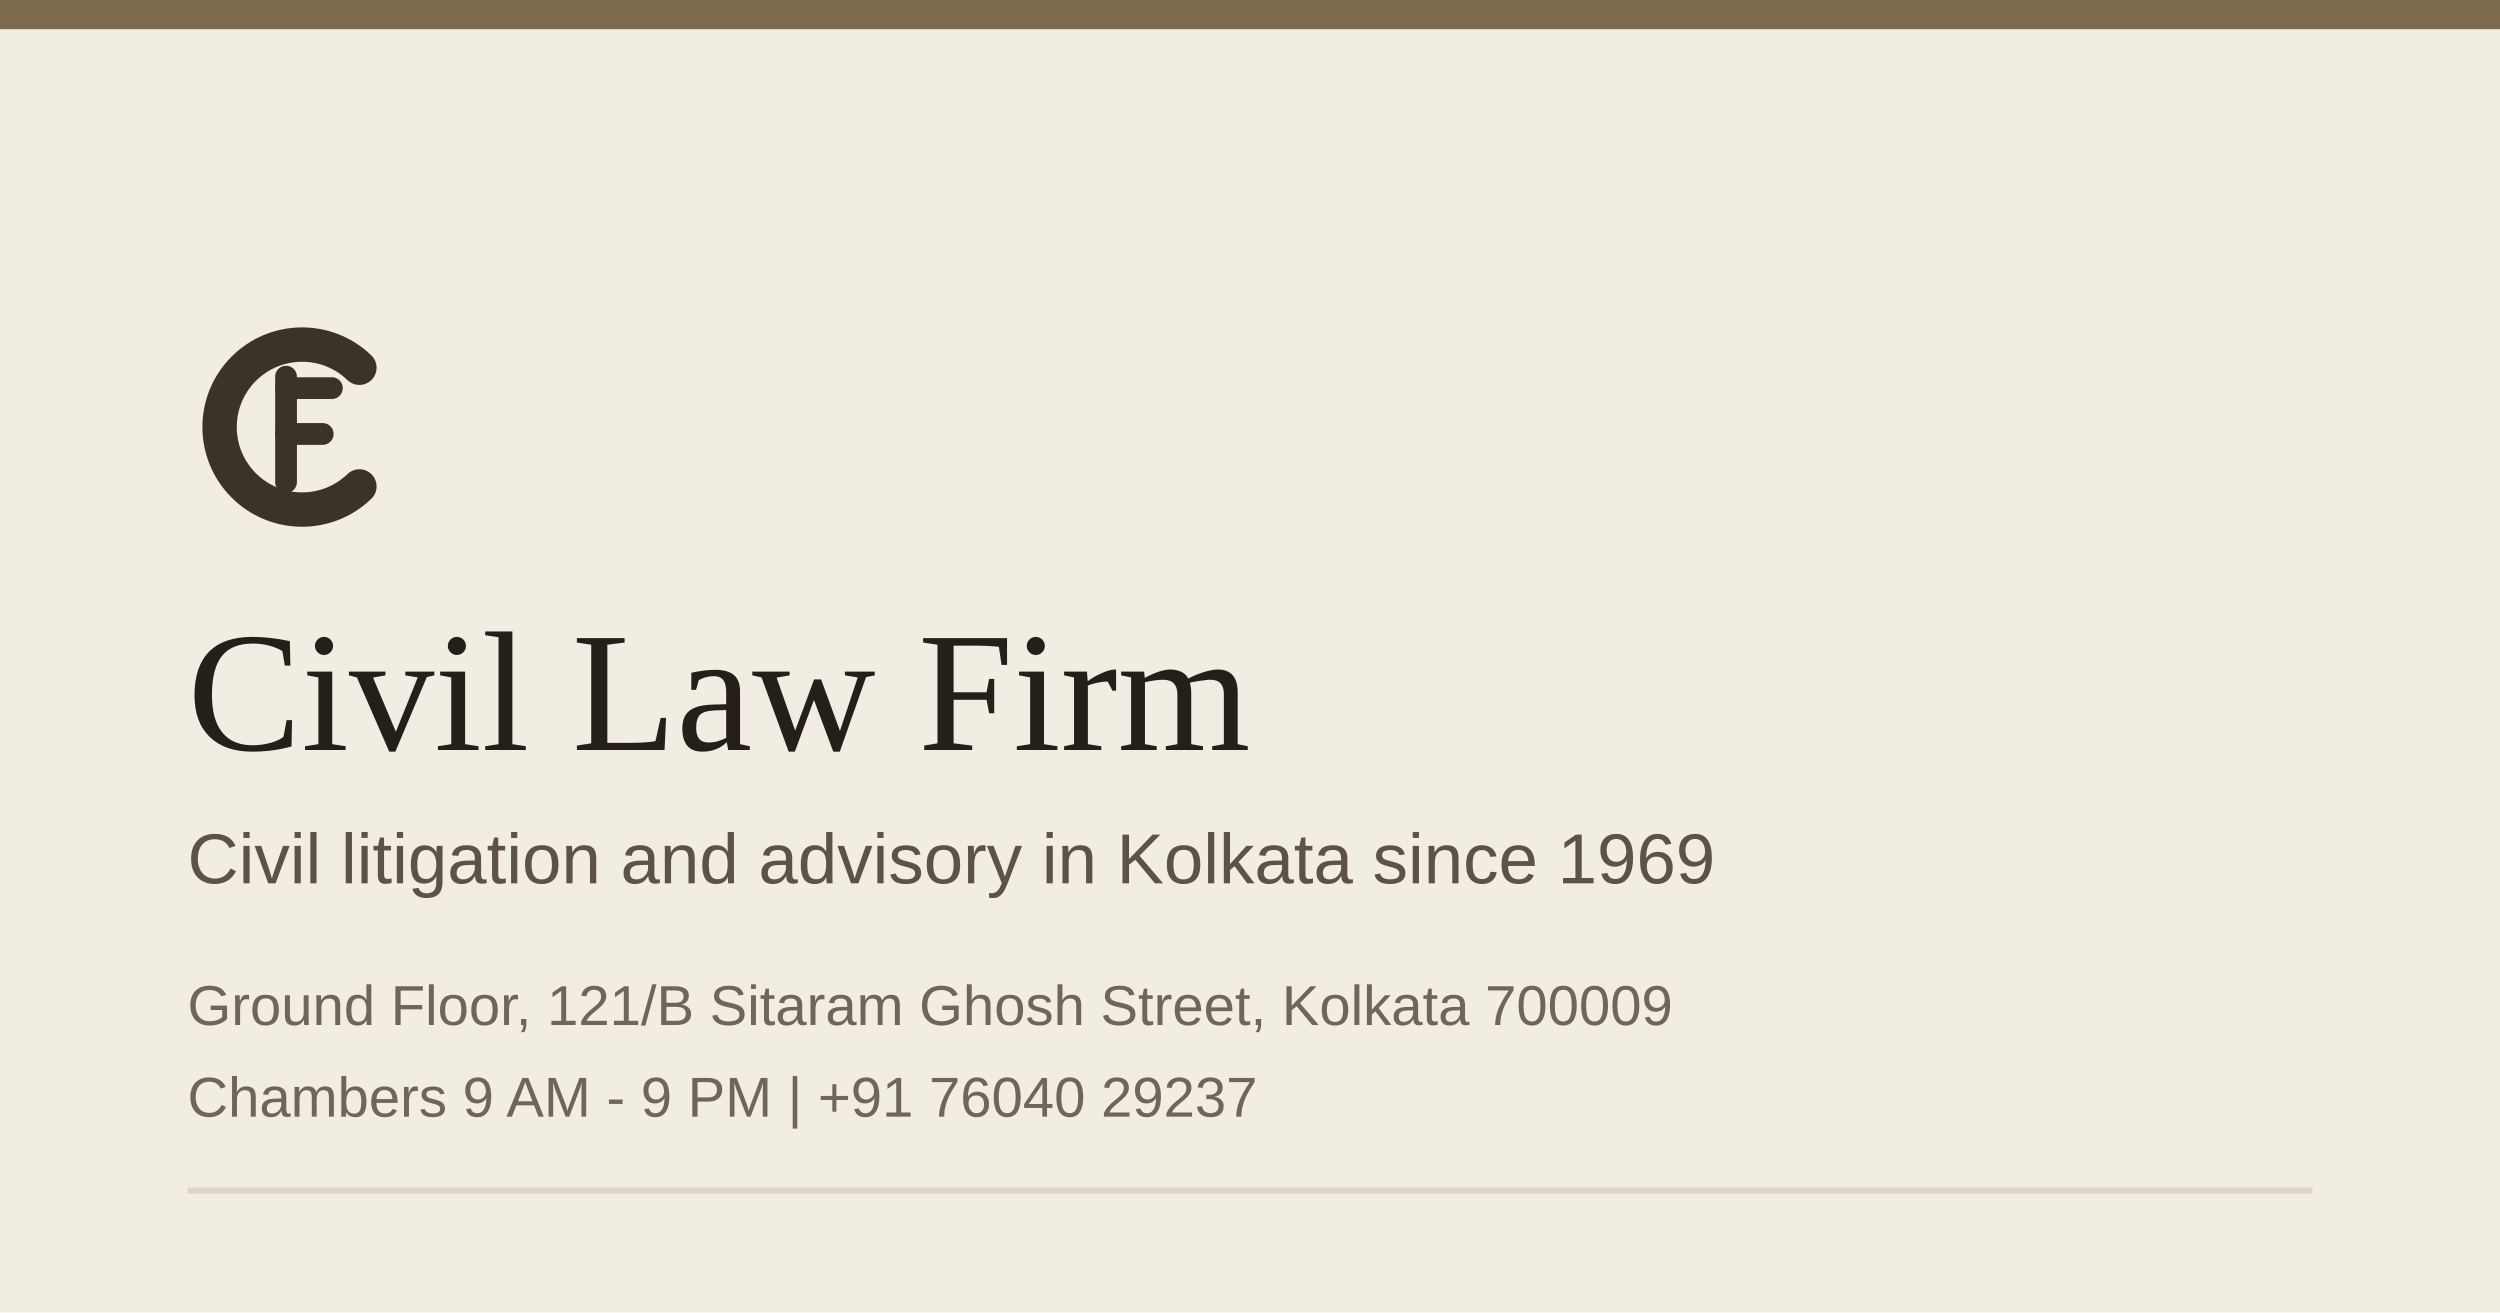
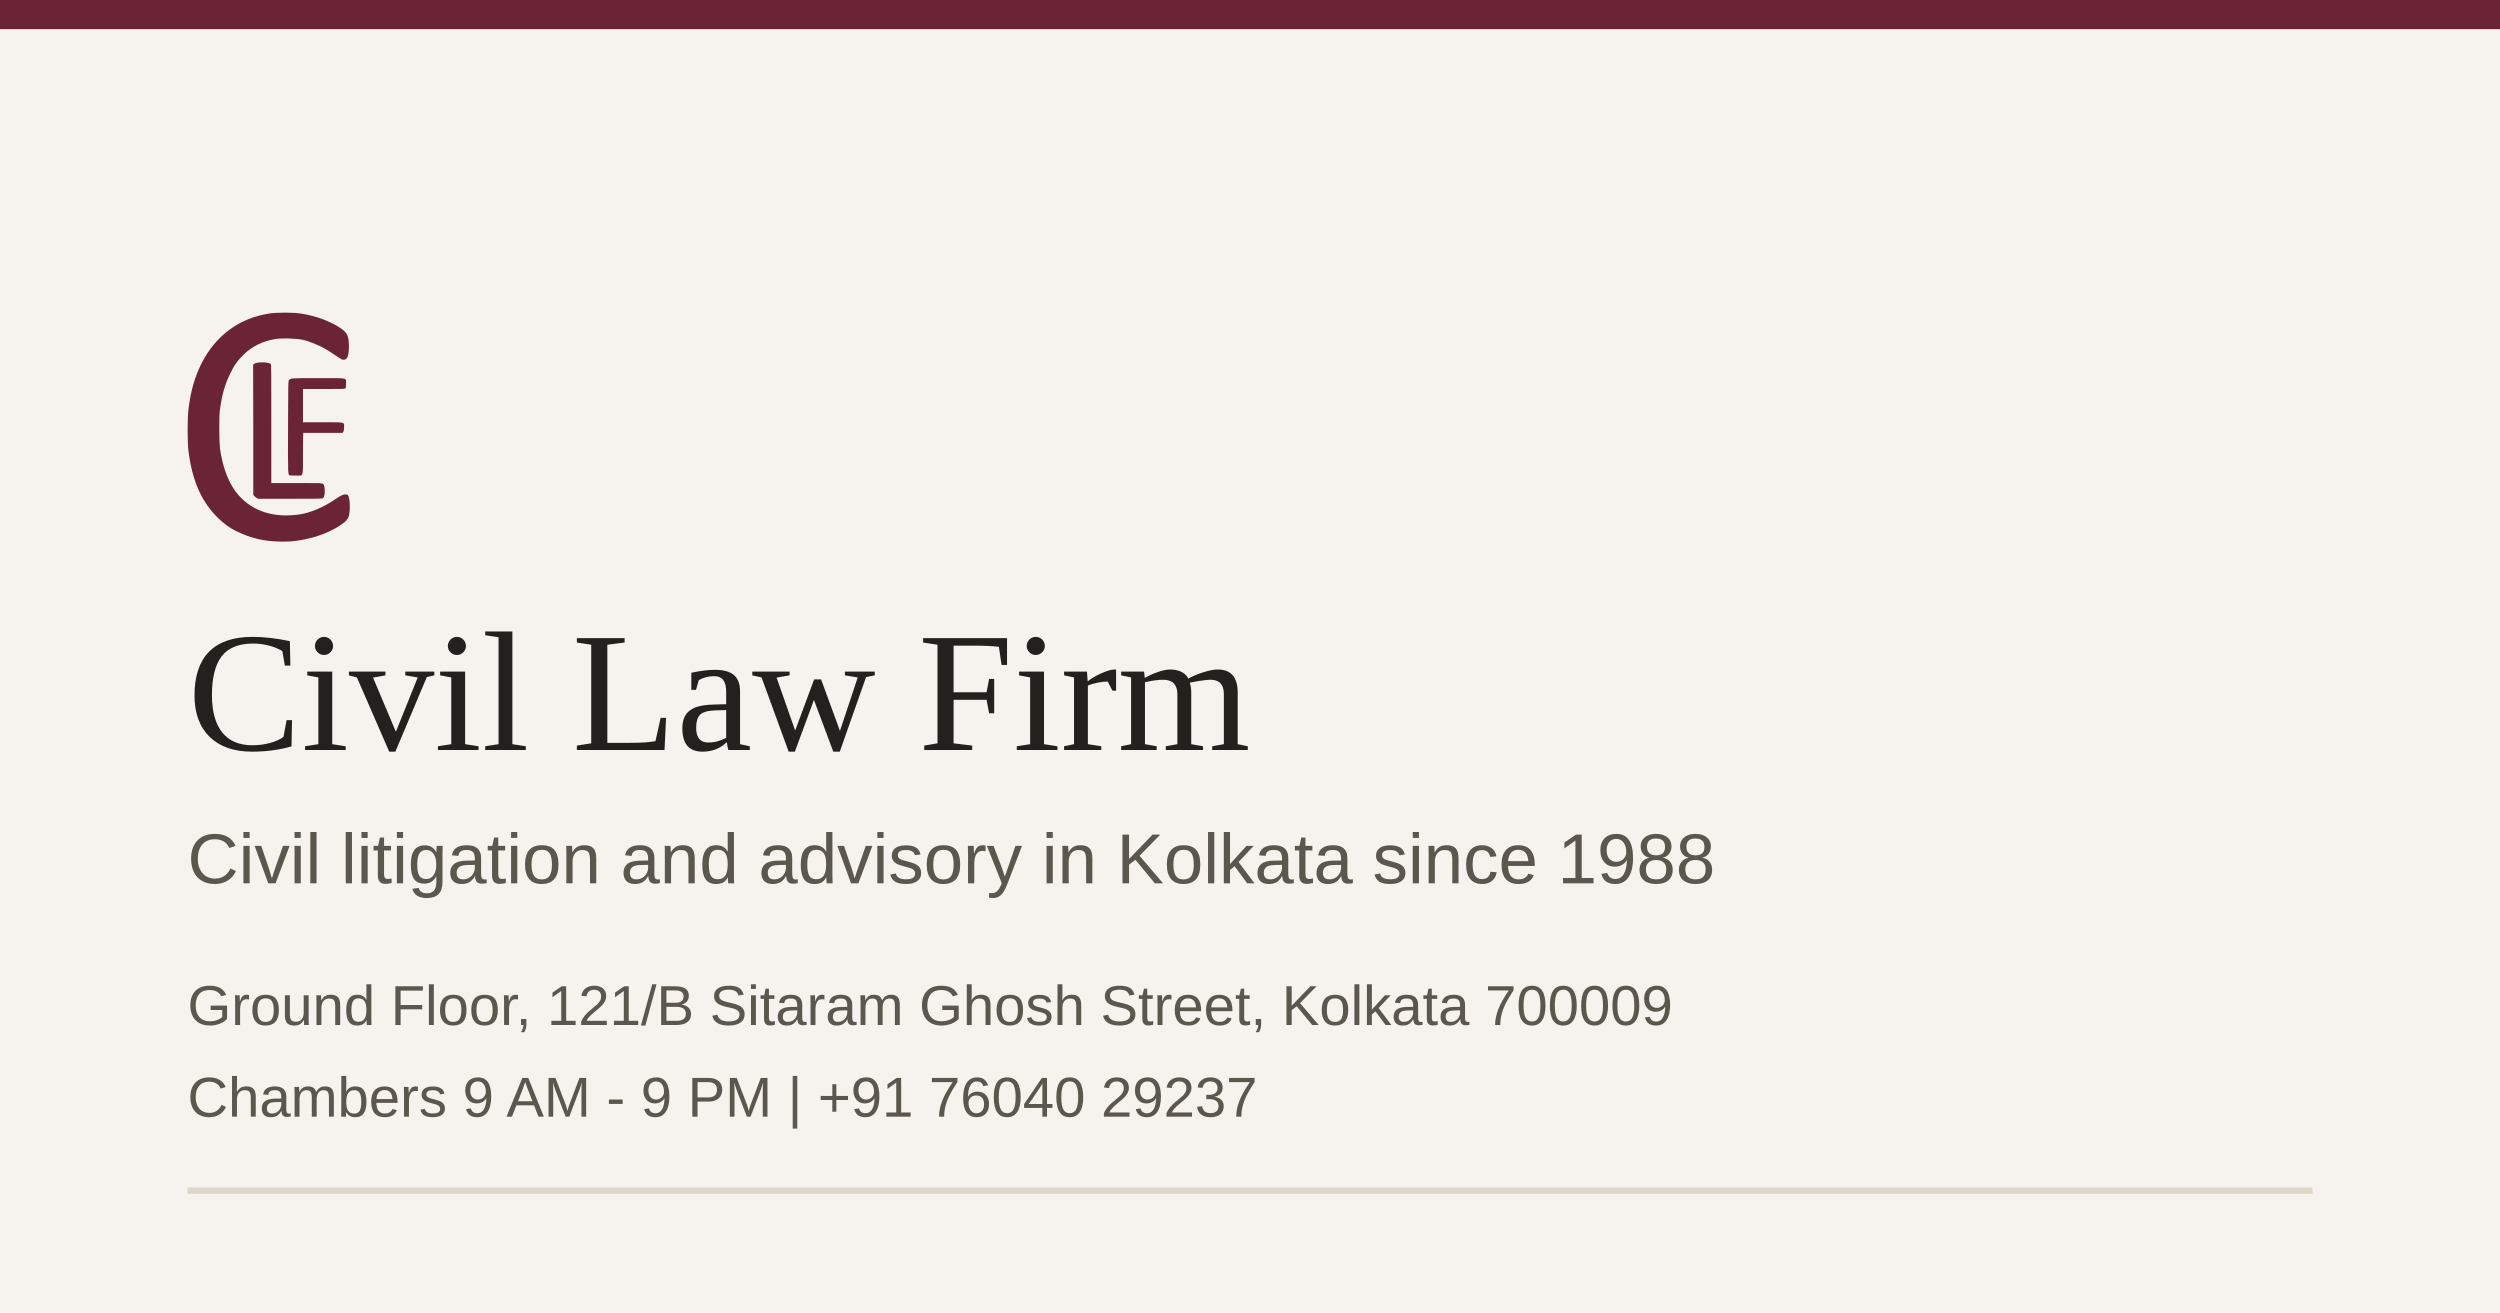
<svg xmlns="http://www.w3.org/2000/svg" viewBox="0 0 1200 630" width="1200" height="630">
-   <rect width="1200" height="630" fill="#f2ede3" />
-   <rect x="0" y="0" width="1200" height="14" fill="#7d6a4f" />
-   <path d="M 172.511 233.485 A 39.6 39.6 0 1 1 172.511 176.515" fill="none" stroke="#3b332a" stroke-width="16.5" stroke-linecap="round" />
-   <line x1="137.3" y1="180.8" x2="137.3" y2="231.4" stroke="#3b332a" stroke-width="10.45" stroke-linecap="round" />
-   <line x1="137.3" y1="186.3" x2="159.3" y2="186.3" stroke="#3b332a" stroke-width="10.45" stroke-linecap="round" />
-   <line x1="137.3" y1="208.3" x2="154.9" y2="208.3" stroke="#3b332a" stroke-width="10.45" stroke-linecap="round" />
-   <text x="90" y="360" fill="#241f19" font-family="Georgia, 'Times New Roman', serif" font-size="82">Civil Law Firm</text>
-   <text x="90" y="424" fill="#5c5346" font-family="system-ui, Arial, sans-serif" font-size="34">Civil litigation and advisory in Kolkata since 1969</text>
-   <text x="90" y="492" fill="#6f6659" font-family="system-ui, Arial, sans-serif" font-size="27">Ground Floor, 121/B Sitaram Ghosh Street, Kolkata 700009</text>
-   <text x="90" y="536" fill="#6f6659" font-family="system-ui, Arial, sans-serif" font-size="27">Chambers 9 AM - 9 PM  |  +91 76040 29237</text>
-   <rect x="90" y="570" width="1020" height="3" fill="#ddd6c9" />
+   <rect width="1200" height="630" fill="#f6f3ee" />
+   <rect x="0" y="0" width="1200" height="14" fill="#6b2436" />
+   <g transform="translate(90 150) scale(0.77959)">
+     <path fill="#6b2436" fill-rule="evenodd" d="M53.4 140.9 C45.3 140.4 38.2 138.5 30.8 135 C20.7 130.3 11.6 120.4 6.6 108.7 C3.6 101.8 1.7 94.1 0.6 85.3 C-0.1 80.1 -0.1 64.8 0.6 59.6 C2 48.1 4.5 39.6 8.7 31.2 C17.5 14 32 3.4 50.5 0.6 C55.1 -0.1 65.7 -0.1 70.2 0.7 C79 2.1 87.6 5.3 93.6 9.2 C98.4 12.4 99.3 14.2 99.4 20.8 C99.4 26.6 98.4 29.1 96.2 29.1 C95 29.1 95.1 29.1 89.1 25.1 C85.2 22.4 82.5 21 77.7 19 C72.3 16.8 69.3 16.2 62.2 16 C57.6 15.9 56.6 16 53.7 16.4 C46.3 17.7 40.1 20.7 35 25.5 C31 29.3 28.6 32.6 26.1 38 C22.9 44.6 21.2 50.8 19.9 60.3 C19.4 64.2 19.5 79.5 20 83.8 C21.7 96 25.9 106.5 31.7 112.8 C40.6 122.6 53.4 126.6 69.1 124.3 C75.4 123.4 83.7 119.9 90.2 115.5 C94.4 112.6 95.8 112 97.2 112 C98.7 112 99.1 112.4 99.5 114.4 C100.3 118.5 100 124 99 126.3 C97.3 130.2 86.3 136.2 76.4 138.7 C67.7 140.9 61.8 141.4 53.4 140.9ZM42.5 114.1 C42 113.8 41.3 113.3 41 112.9 L40.5 112.2 40.5 72.2 L40.4 32.2 40.9 31.7 C42.4 30.3 50.2 30.4 51.3 31.8 C51.6 32.2 51.6 39.2 51.6 68.6 L51.6 105 67.2 105 C82.5 105 82.7 105 83.4 105.5 C84.2 106.2 84.5 107.4 84.5 109.9 C84.5 112.1 84.2 113.5 83.5 114.2 C83.1 114.7 82.5 114.7 63.3 114.7 L43.5 114.7 42.5 114.1ZM63.2 100.3 C61.8 100 61.8 101.3 61.9 70.7 C62 43.9 62 42.5 62.4 41.8 C63.4 40.4 63.2 40.4 80.5 40.4 C99.5 40.4 97.6 40 97.6 43.9 C97.6 46.1 97.6 46.5 97.1 46.8 C96.7 47.1 94.5 47.1 83.9 47.1 L71.1 47.1 71.1 57.4 L71.1 67.6 83.3 67.6 C97.6 67.6 96.4 67.3 96.4 70.7 C96.4 72.2 96.3 72.9 95.9 73.4 L95.5 74.1 83.5 74.1 C76.9 74.1 71.4 74.1 71.3 74.1 C71.2 74.1 71.1 79.8 71.1 86.7 C71.1 101.9 71.5 100.4 67 100.4 C65.3 100.4 63.6 100.4 63.2 100.3Z" />
+   </g>
+   <text x="90" y="360" fill="#23211d" font-family="Georgia, 'Times New Roman', serif" font-size="82">Civil Law Firm</text>
+   <text x="90" y="424" fill="#5c574e" font-family="system-ui, Arial, sans-serif" font-size="34">Civil litigation and advisory in Kolkata since 1988</text>
+   <text x="90" y="492" fill="#5c574e" font-family="system-ui, Arial, sans-serif" font-size="27">Ground Floor, 121/B Sitaram Ghosh Street, Kolkata 700009</text>
+   <text x="90" y="536" fill="#5c574e" font-family="system-ui, Arial, sans-serif" font-size="27">Chambers 9 AM - 9 PM  |  +91 76040 29237</text>
+   <rect x="90" y="570" width="1020" height="3" fill="#ddd5c8" />
</svg>
